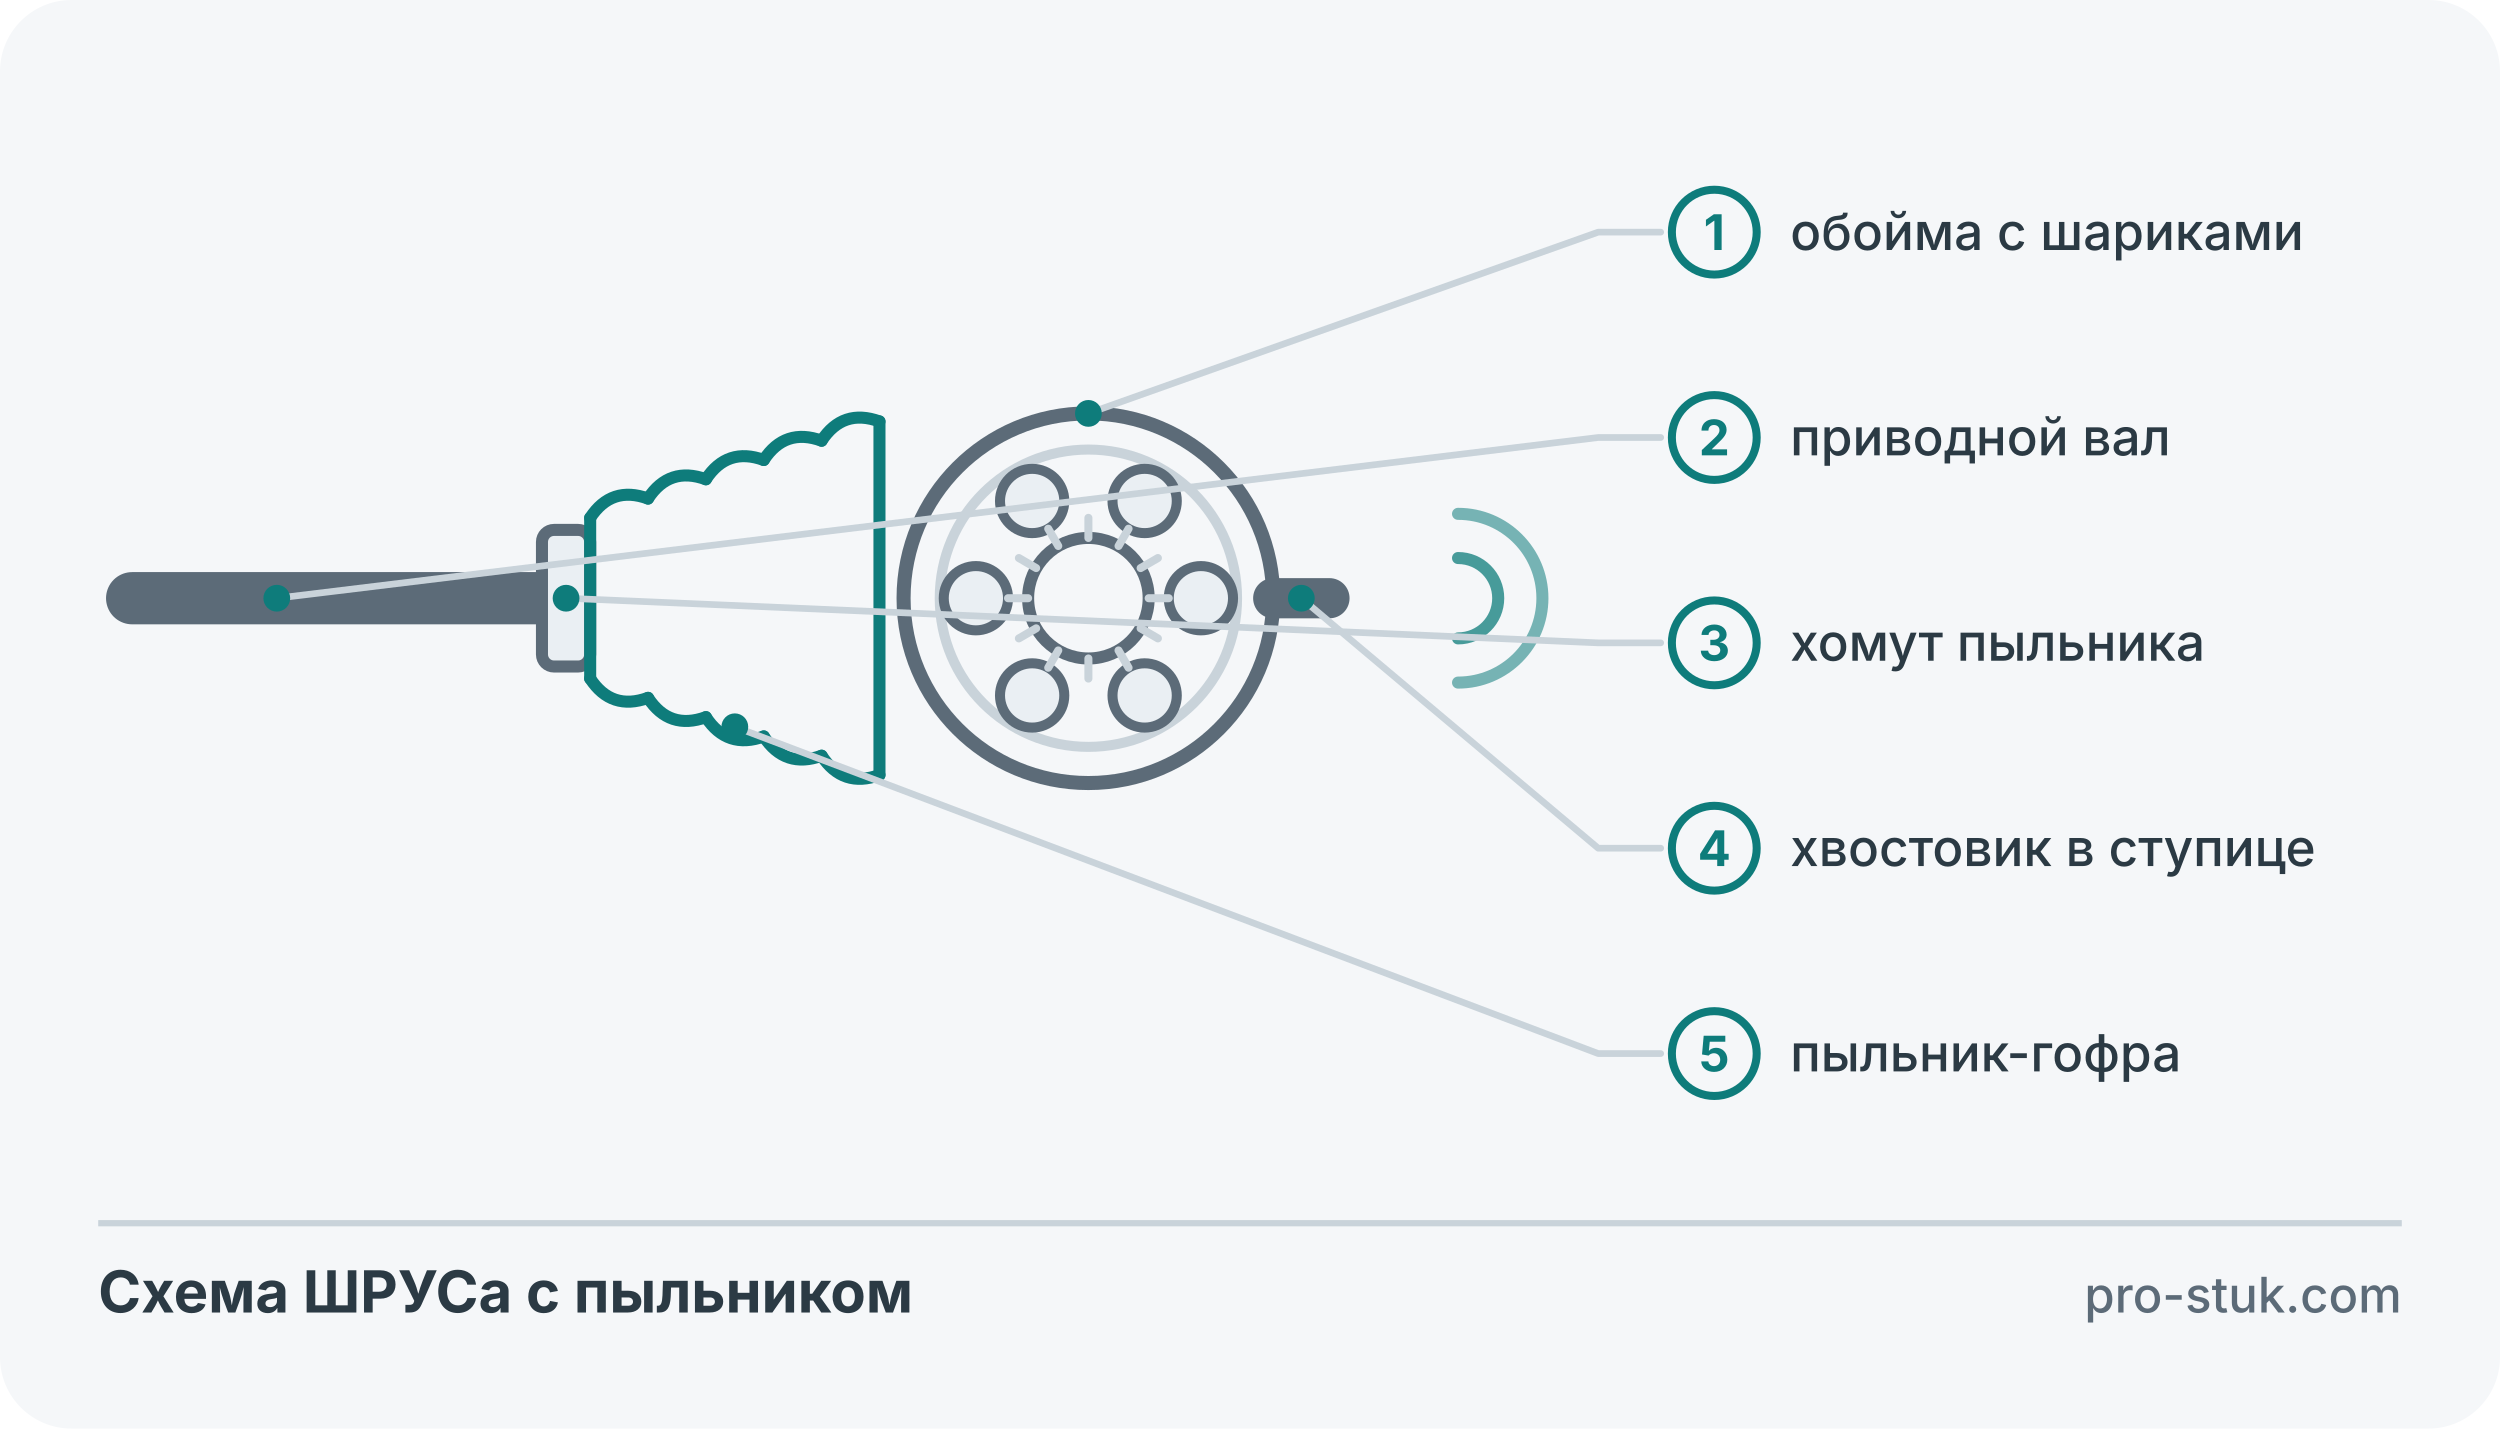
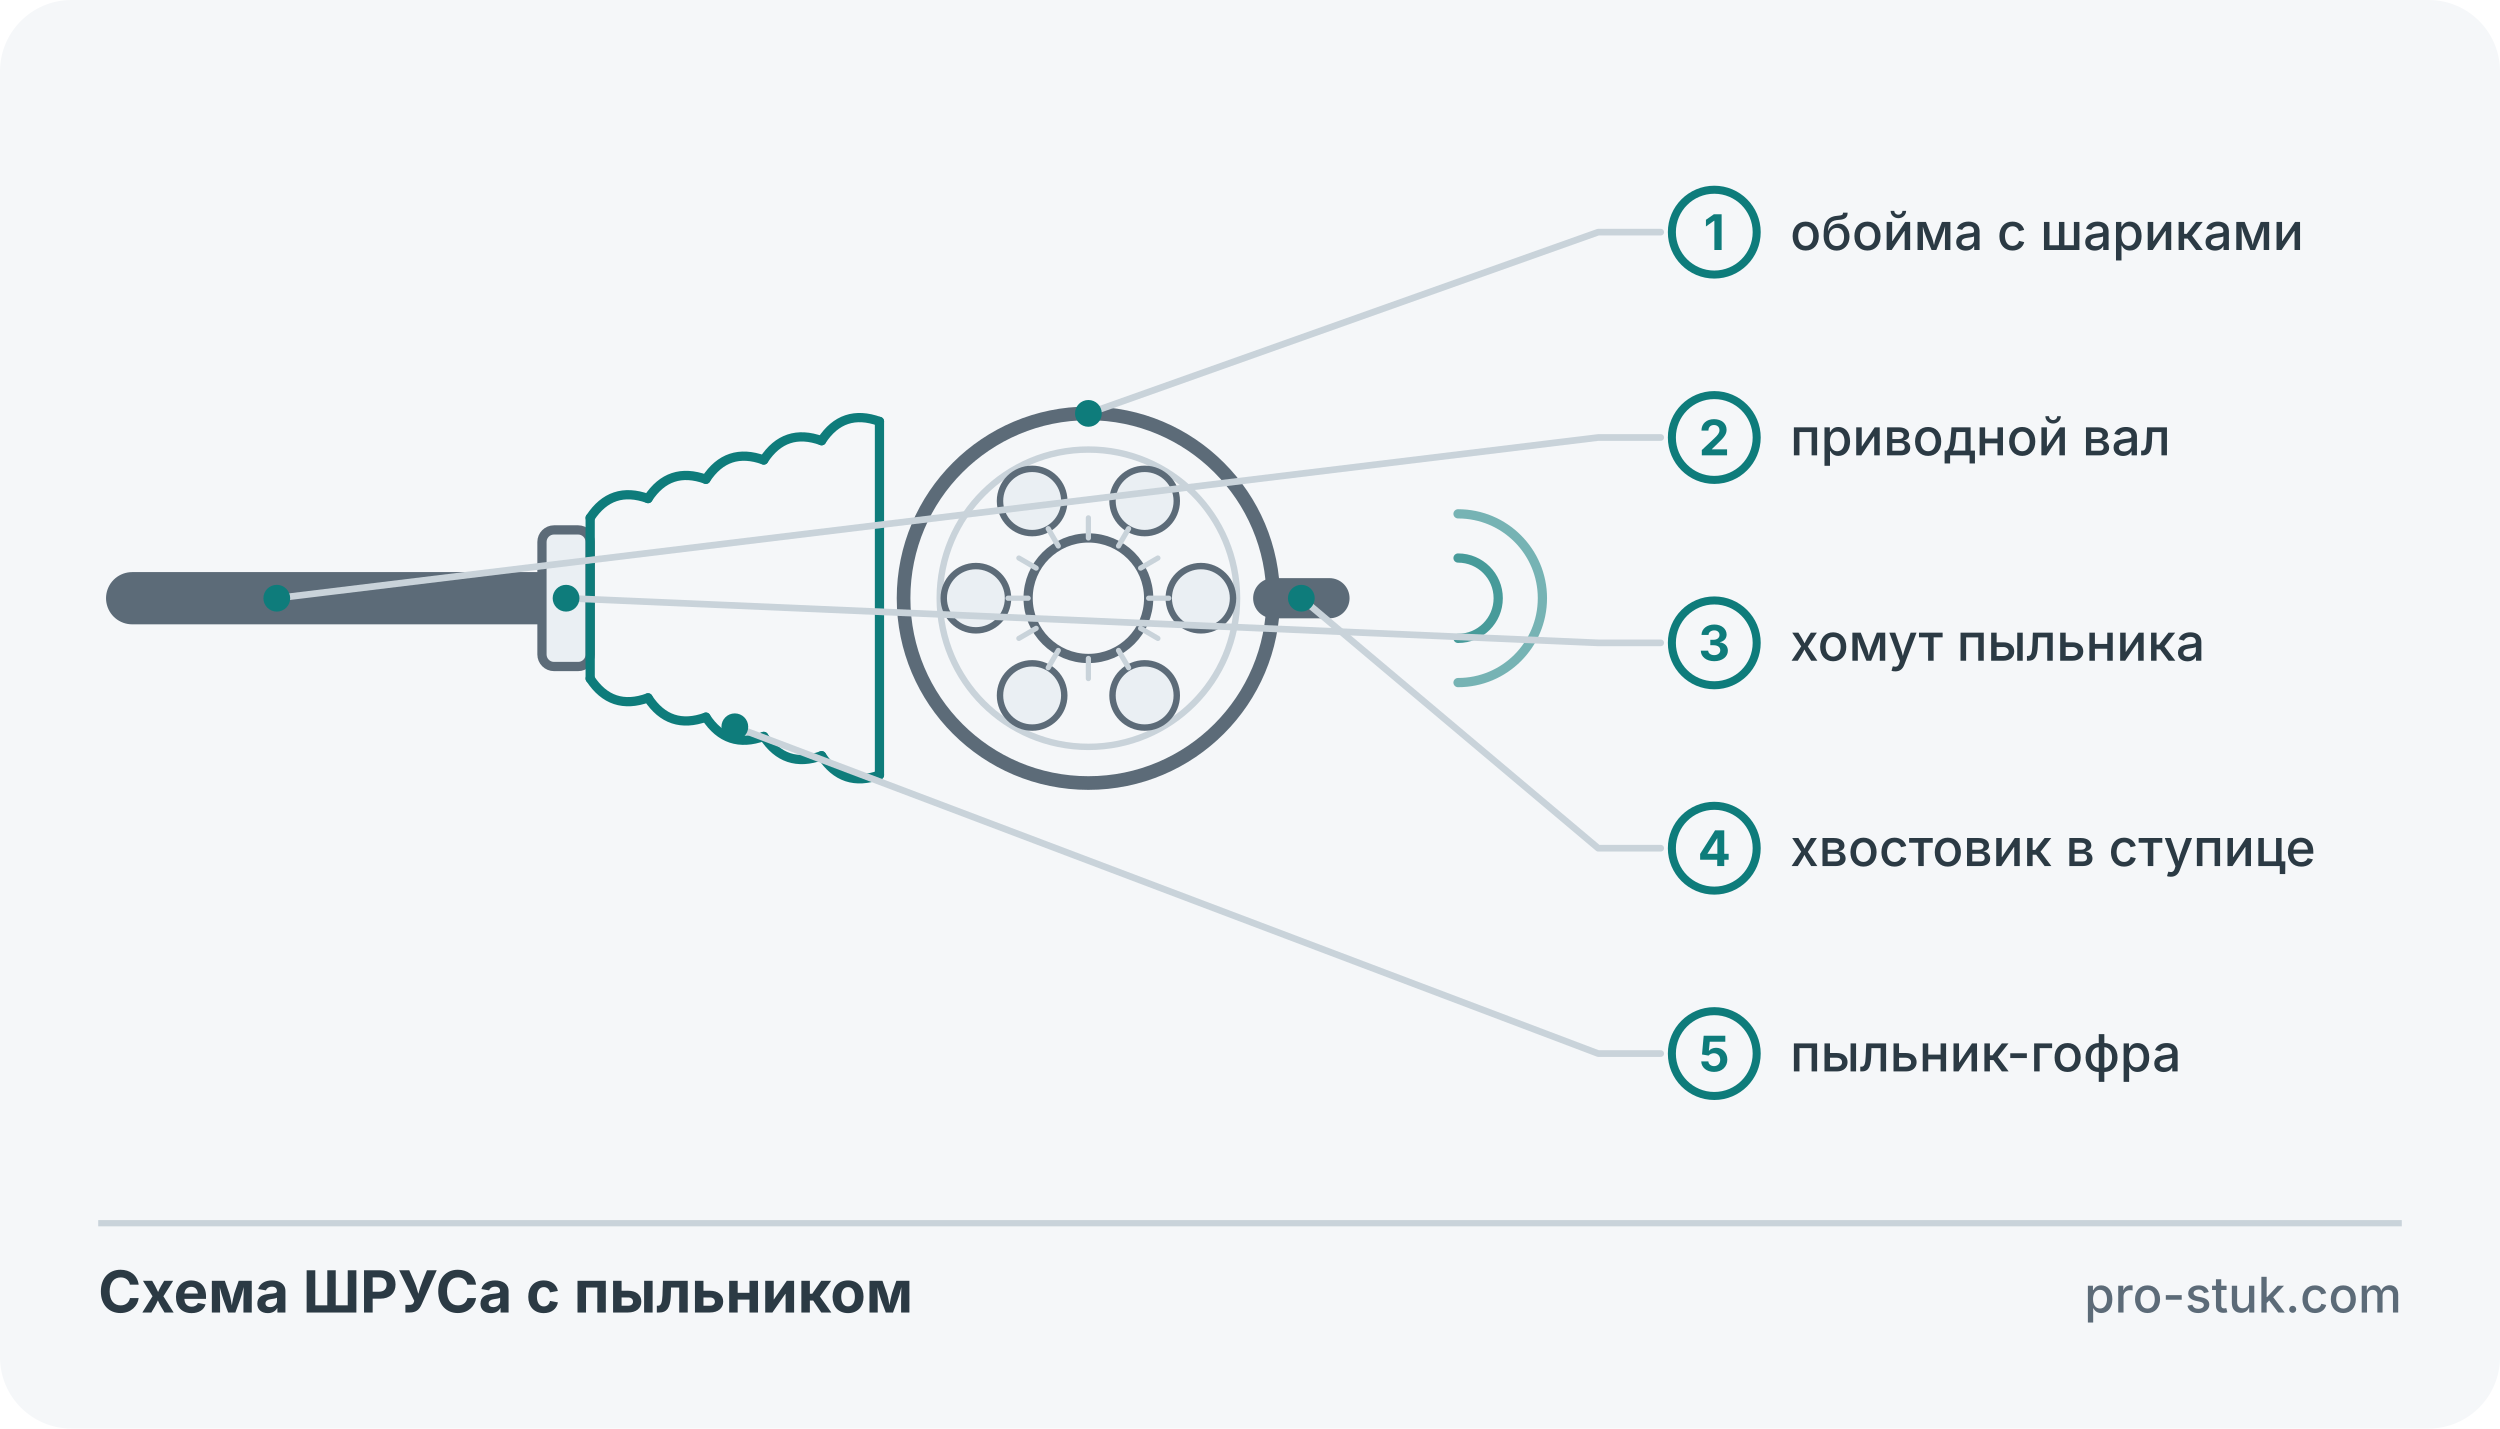
<svg xmlns="http://www.w3.org/2000/svg" viewBox="0 0 560 320" role="img" aria-label="Схема ШРУСа с пыльником">
  <rect width="560" height="320" rx="16" fill="#F5F7F9" />
  <g transform="translate(8,26) scale(0.9)">
    <g fill="none" stroke-linecap="round" stroke-linejoin="round">
-       <path d="M 24.0 120.0 L 132.0 120.0" stroke="#5C6B78" stroke-width="13" />
-       <rect x="126.0" y="103.0" width="12.0" height="34.0" rx="3" stroke="#5C6B78" stroke-width="3" fill="#EAEFF3" />
-       <path d="M 138.0 100.0 Q 143.3 91.9 152.4 95.2" stroke="#0E7C7B" stroke-width="3" fill="none" />
-       <path d="M 152.4 95.2 Q 157.7 87.1 166.8 90.4" stroke="#0E7C7B" stroke-width="3" fill="none" />
-       <path d="M 166.8 90.4 Q 172.1 82.3 181.2 85.6" stroke="#0E7C7B" stroke-width="3" fill="none" />
-       <path d="M 181.2 85.6 Q 186.5 77.5 195.6 80.8" stroke="#0E7C7B" stroke-width="3" fill="none" />
-       <path d="M 195.6 80.8 Q 200.9 72.7 210.0 76.0" stroke="#0E7C7B" stroke-width="3" fill="none" />
-       <path d="M 138.0 140.0 Q 143.3 148.1 152.4 144.8" stroke="#0E7C7B" stroke-width="3" fill="none" />
-       <path d="M 152.4 144.8 Q 157.7 152.9 166.8 149.6" stroke="#0E7C7B" stroke-width="3" fill="none" />
-       <path d="M 166.8 149.6 Q 172.1 157.7 181.2 154.4" stroke="#0E7C7B" stroke-width="3" fill="none" />
-       <path d="M 181.2 154.4 Q 186.5 162.5 195.6 159.2" stroke="#0E7C7B" stroke-width="3" fill="none" />
-       <path d="M 195.6 159.2 Q 200.9 167.3 210.0 164.0" stroke="#0E7C7B" stroke-width="3" fill="none" />
-       <path d="M 138.0 100.0 L 138.0 140.0" stroke="#0E7C7B" stroke-width="3" />
-       <path d="M 210.0 76.0 L 210.0 164.0" stroke="#0E7C7B" stroke-width="3" />
-       <circle cx="262.0" cy="120.0" r="46.0" stroke="#5C6B78" stroke-width="3.5" fill="none" />
-       <circle cx="262.0" cy="120.0" r="37.0" stroke="#C9D3DA" stroke-width="2.5" fill="none" />
-       <circle cx="290.0" cy="120.0" r="8.0" stroke="#5C6B78" stroke-width="2.5" fill="#EAEFF3" />
-       <circle cx="276.0" cy="144.2" r="8.0" stroke="#5C6B78" stroke-width="2.5" fill="#EAEFF3" />
-       <circle cx="248.0" cy="144.2" r="8.0" stroke="#5C6B78" stroke-width="2.5" fill="#EAEFF3" />
-       <circle cx="234.0" cy="120.0" r="8.0" stroke="#5C6B78" stroke-width="2.5" fill="#EAEFF3" />
-       <circle cx="248.0" cy="95.8" r="8.0" stroke="#5C6B78" stroke-width="2.5" fill="#EAEFF3" />
-       <circle cx="276.0" cy="95.8" r="8.0" stroke="#5C6B78" stroke-width="2.5" fill="#EAEFF3" />
-       <circle cx="262.0" cy="120.0" r="15.0" stroke="#5C6B78" stroke-width="3" fill="none" />
-       <path d="M 277.0 120.0 L 282.0 120.0" stroke="#C9D3DA" stroke-width="2" />
-       <path d="M 275.0 127.5 L 279.3 130.0" stroke="#C9D3DA" stroke-width="2" />
-       <path d="M 269.5 133.0 L 272.0 137.3" stroke="#C9D3DA" stroke-width="2" />
-       <path d="M 262.0 135.0 L 262.0 140.0" stroke="#C9D3DA" stroke-width="2" />
-       <path d="M 254.5 133.0 L 252.0 137.3" stroke="#C9D3DA" stroke-width="2" />
-       <path d="M 249.0 127.5 L 244.7 130.0" stroke="#C9D3DA" stroke-width="2" />
-       <path d="M 247.0 120.0 L 242.0 120.0" stroke="#C9D3DA" stroke-width="2" />
-       <path d="M 249.0 112.5 L 244.7 110.0" stroke="#C9D3DA" stroke-width="2" />
-       <path d="M 254.5 107.0 L 252.0 102.7" stroke="#C9D3DA" stroke-width="2" />
-       <path d="M 262.0 105.0 L 262.0 100.0" stroke="#C9D3DA" stroke-width="2" />
-       <path d="M 269.5 107.0 L 272.0 102.7" stroke="#C9D3DA" stroke-width="2" />
-       <path d="M 275.0 112.5 L 279.3 110.0" stroke="#C9D3DA" stroke-width="2" />
-       <path d="M 308.0 120.0 L 322.0 120.0" stroke="#5C6B78" stroke-width="10" />
-       <path d="M 354 110 A 10 10 0 0 1 354 130" stroke="#0E7C7B" stroke-width="3" opacity="0.75" />
-       <path d="M 354 99 A 21 21 0 0 1 354 141" stroke="#0E7C7B" stroke-width="3" opacity="0.55" />
+       <path d="M 24.0 120.0 L 132.0 120.0" stroke="#5C6B78" stroke-width="13.0" />
+       <rect x="126.0" y="103.0" width="12.0" height="34.0" rx="3" stroke="#5C6B78" stroke-width="2.3" fill="#EAEFF3" />
+       <path d="M 138.0 100.0 Q 143.3 91.9 152.4 95.2" stroke="#0E7C7B" stroke-width="2.3" fill="none" />
+       <path d="M 152.4 95.2 Q 157.7 87.1 166.8 90.4" stroke="#0E7C7B" stroke-width="2.3" fill="none" />
+       <path d="M 166.8 90.4 Q 172.1 82.3 181.2 85.6" stroke="#0E7C7B" stroke-width="2.3" fill="none" />
+       <path d="M 181.2 85.6 Q 186.5 77.5 195.6 80.8" stroke="#0E7C7B" stroke-width="2.3" fill="none" />
+       <path d="M 195.6 80.8 Q 200.9 72.7 210.0 76.0" stroke="#0E7C7B" stroke-width="2.3" fill="none" />
+       <path d="M 138.0 140.0 Q 143.3 148.1 152.4 144.8" stroke="#0E7C7B" stroke-width="2.3" fill="none" />
+       <path d="M 152.4 144.8 Q 157.7 152.9 166.8 149.6" stroke="#0E7C7B" stroke-width="2.3" fill="none" />
+       <path d="M 166.8 149.6 Q 172.1 157.7 181.2 154.4" stroke="#0E7C7B" stroke-width="2.3" fill="none" />
+       <path d="M 181.2 154.4 Q 186.5 162.5 195.6 159.2" stroke="#0E7C7B" stroke-width="2.3" fill="none" />
+       <path d="M 195.6 159.2 Q 200.9 167.3 210.0 164.0" stroke="#0E7C7B" stroke-width="2.3" fill="none" />
+       <path d="M 138.0 100.0 L 138.0 140.0" stroke="#0E7C7B" stroke-width="2.3" />
+       <path d="M 210.0 76.0 L 210.0 164.0" stroke="#0E7C7B" stroke-width="2.3" />
+       <circle cx="262.0" cy="120.0" r="46.0" stroke="#5C6B78" stroke-width="3.4" fill="none" />
+       <circle cx="262.0" cy="120.0" r="37.0" stroke="#C9D3DA" stroke-width="1.6" fill="none" />
+       <circle cx="290.0" cy="120.0" r="8.0" stroke="#5C6B78" stroke-width="1.6" fill="#EAEFF3" />
+       <circle cx="276.0" cy="144.2" r="8.0" stroke="#5C6B78" stroke-width="1.6" fill="#EAEFF3" />
+       <circle cx="248.0" cy="144.2" r="8.0" stroke="#5C6B78" stroke-width="1.6" fill="#EAEFF3" />
+       <circle cx="234.0" cy="120.0" r="8.0" stroke="#5C6B78" stroke-width="1.6" fill="#EAEFF3" />
+       <circle cx="248.0" cy="95.8" r="8.0" stroke="#5C6B78" stroke-width="1.6" fill="#EAEFF3" />
+       <circle cx="276.0" cy="95.8" r="8.0" stroke="#5C6B78" stroke-width="1.6" fill="#EAEFF3" />
+       <circle cx="262.0" cy="120.0" r="15.0" stroke="#5C6B78" stroke-width="2.3" fill="none" />
+       <path d="M 277.0 120.0 L 282.0 120.0" stroke="#C9D3DA" stroke-width="1.3" />
+       <path d="M 275.0 127.5 L 279.3 130.0" stroke="#C9D3DA" stroke-width="1.3" />
+       <path d="M 269.5 133.0 L 272.0 137.3" stroke="#C9D3DA" stroke-width="1.3" />
+       <path d="M 262.0 135.0 L 262.0 140.0" stroke="#C9D3DA" stroke-width="1.3" />
+       <path d="M 254.5 133.0 L 252.0 137.3" stroke="#C9D3DA" stroke-width="1.3" />
+       <path d="M 249.0 127.5 L 244.7 130.0" stroke="#C9D3DA" stroke-width="1.3" />
+       <path d="M 247.0 120.0 L 242.0 120.0" stroke="#C9D3DA" stroke-width="1.3" />
+       <path d="M 249.0 112.5 L 244.7 110.0" stroke="#C9D3DA" stroke-width="1.3" />
+       <path d="M 254.5 107.0 L 252.0 102.7" stroke="#C9D3DA" stroke-width="1.3" />
+       <path d="M 262.0 105.0 L 262.0 100.0" stroke="#C9D3DA" stroke-width="1.3" />
+       <path d="M 269.5 107.0 L 272.0 102.7" stroke="#C9D3DA" stroke-width="1.3" />
+       <path d="M 275.0 112.5 L 279.3 110.0" stroke="#C9D3DA" stroke-width="1.3" />
+       <path d="M 308.0 120.0 L 322.0 120.0" stroke="#5C6B78" stroke-width="10.0" />
+       <path d="M 354 110 A 10 10 0 0 1 354 130" stroke="#0E7C7B" stroke-width="2.3" opacity="0.75" />
+       <path d="M 354 99 A 21 21 0 0 1 354 141" stroke="#0E7C7B" stroke-width="2.3" opacity="0.55" />
    </g>
  </g>
  <g fill="none" stroke-linecap="round" stroke-linejoin="round">
    <path d="M 243.8 92.6 L 358.0 52.0 L 372.0 52.0" stroke="#C9D3DA" stroke-width="1.5" fill="none" />
    <circle cx="243.8" cy="92.6" r="3" fill="#0E7C7B" />
    <circle cx="384.0" cy="52.0" r="9.5" fill="#F5F7F9" stroke="#0E7C7B" stroke-width="1.8" />
    <text x="384.0" y="56.0" font-family="Manrope, Inter, system-ui, -apple-system, Segoe UI, sans-serif" font-size="11" font-weight="700" fill="#0E7C7B" text-anchor="middle">1</text>
    <text x="401.0" y="56.0" font-family="Manrope, Inter, system-ui, -apple-system, Segoe UI, sans-serif" font-size="11.5" font-weight="500" fill="#2B3A44" text-anchor="start">обойма с шариками</text>
    <path d="M 62.0 134.0 L 358.0 98.0 L 372.0 98.0" stroke="#C9D3DA" stroke-width="1.5" fill="none" />
    <circle cx="62.0" cy="134.0" r="3" fill="#0E7C7B" />
    <circle cx="384.0" cy="98.0" r="9.5" fill="#F5F7F9" stroke="#0E7C7B" stroke-width="1.8" />
    <text x="384.0" y="102.0" font-family="Manrope, Inter, system-ui, -apple-system, Segoe UI, sans-serif" font-size="11" font-weight="700" fill="#0E7C7B" text-anchor="middle">2</text>
    <text x="401.0" y="102.0" font-family="Manrope, Inter, system-ui, -apple-system, Segoe UI, sans-serif" font-size="11.5" font-weight="500" fill="#2B3A44" text-anchor="start">приводной вал</text>
    <path d="M 126.8 134.0 L 358.0 144.0 L 372.0 144.0" stroke="#C9D3DA" stroke-width="1.5" fill="none" />
    <circle cx="126.8" cy="134.0" r="3" fill="#0E7C7B" />
    <circle cx="384.0" cy="144.0" r="9.5" fill="#F5F7F9" stroke="#0E7C7B" stroke-width="1.8" />
    <text x="384.0" y="148.0" font-family="Manrope, Inter, system-ui, -apple-system, Segoe UI, sans-serif" font-size="11" font-weight="700" fill="#0E7C7B" text-anchor="middle">3</text>
    <text x="401.0" y="148.0" font-family="Manrope, Inter, system-ui, -apple-system, Segoe UI, sans-serif" font-size="11.5" font-weight="500" fill="#2B3A44" text-anchor="start">хомут пыльника</text>
    <path d="M 291.5 134.0 L 358.0 190.0 L 372.0 190.0" stroke="#C9D3DA" stroke-width="1.5" fill="none" />
    <circle cx="291.5" cy="134.0" r="3" fill="#0E7C7B" />
    <circle cx="384.0" cy="190.0" r="9.5" fill="#F5F7F9" stroke="#0E7C7B" stroke-width="1.8" />
    <text x="384.0" y="194.0" font-family="Manrope, Inter, system-ui, -apple-system, Segoe UI, sans-serif" font-size="11" font-weight="700" fill="#0E7C7B" text-anchor="middle">4</text>
    <text x="401.0" y="194.0" font-family="Manrope, Inter, system-ui, -apple-system, Segoe UI, sans-serif" font-size="11.5" font-weight="500" fill="#2B3A44" text-anchor="start">хвостовик в ступице</text>
    <path d="M 164.6 162.8 L 358.0 236.0 L 372.0 236.0" stroke="#C9D3DA" stroke-width="1.5" fill="none" />
    <circle cx="164.6" cy="162.8" r="3" fill="#0E7C7B" />
    <circle cx="384.0" cy="236.0" r="9.5" fill="#F5F7F9" stroke="#0E7C7B" stroke-width="1.8" />
    <text x="384.0" y="240.0" font-family="Manrope, Inter, system-ui, -apple-system, Segoe UI, sans-serif" font-size="11" font-weight="700" fill="#0E7C7B" text-anchor="middle">5</text>
    <text x="401.0" y="240.0" font-family="Manrope, Inter, system-ui, -apple-system, Segoe UI, sans-serif" font-size="11.5" font-weight="500" fill="#2B3A44" text-anchor="start">пыльник-гофра</text>
  </g>
  <path d="M 22 274 L 538 274" stroke="#C9D3DA" stroke-width="1.4" fill="none" />
  <text x="22.0" y="294.0" font-family="Manrope, Inter, system-ui, -apple-system, Segoe UI, sans-serif" font-size="13" font-weight="700" fill="#2B3A44" text-anchor="start">Схема ШРУСа с пыльником</text>
  <text x="538.0" y="294.0" font-family="Manrope, Inter, system-ui, -apple-system, Segoe UI, sans-serif" font-size="11" font-weight="500" fill="#5C6B78" text-anchor="end">pro-stuk.com</text>
</svg>
